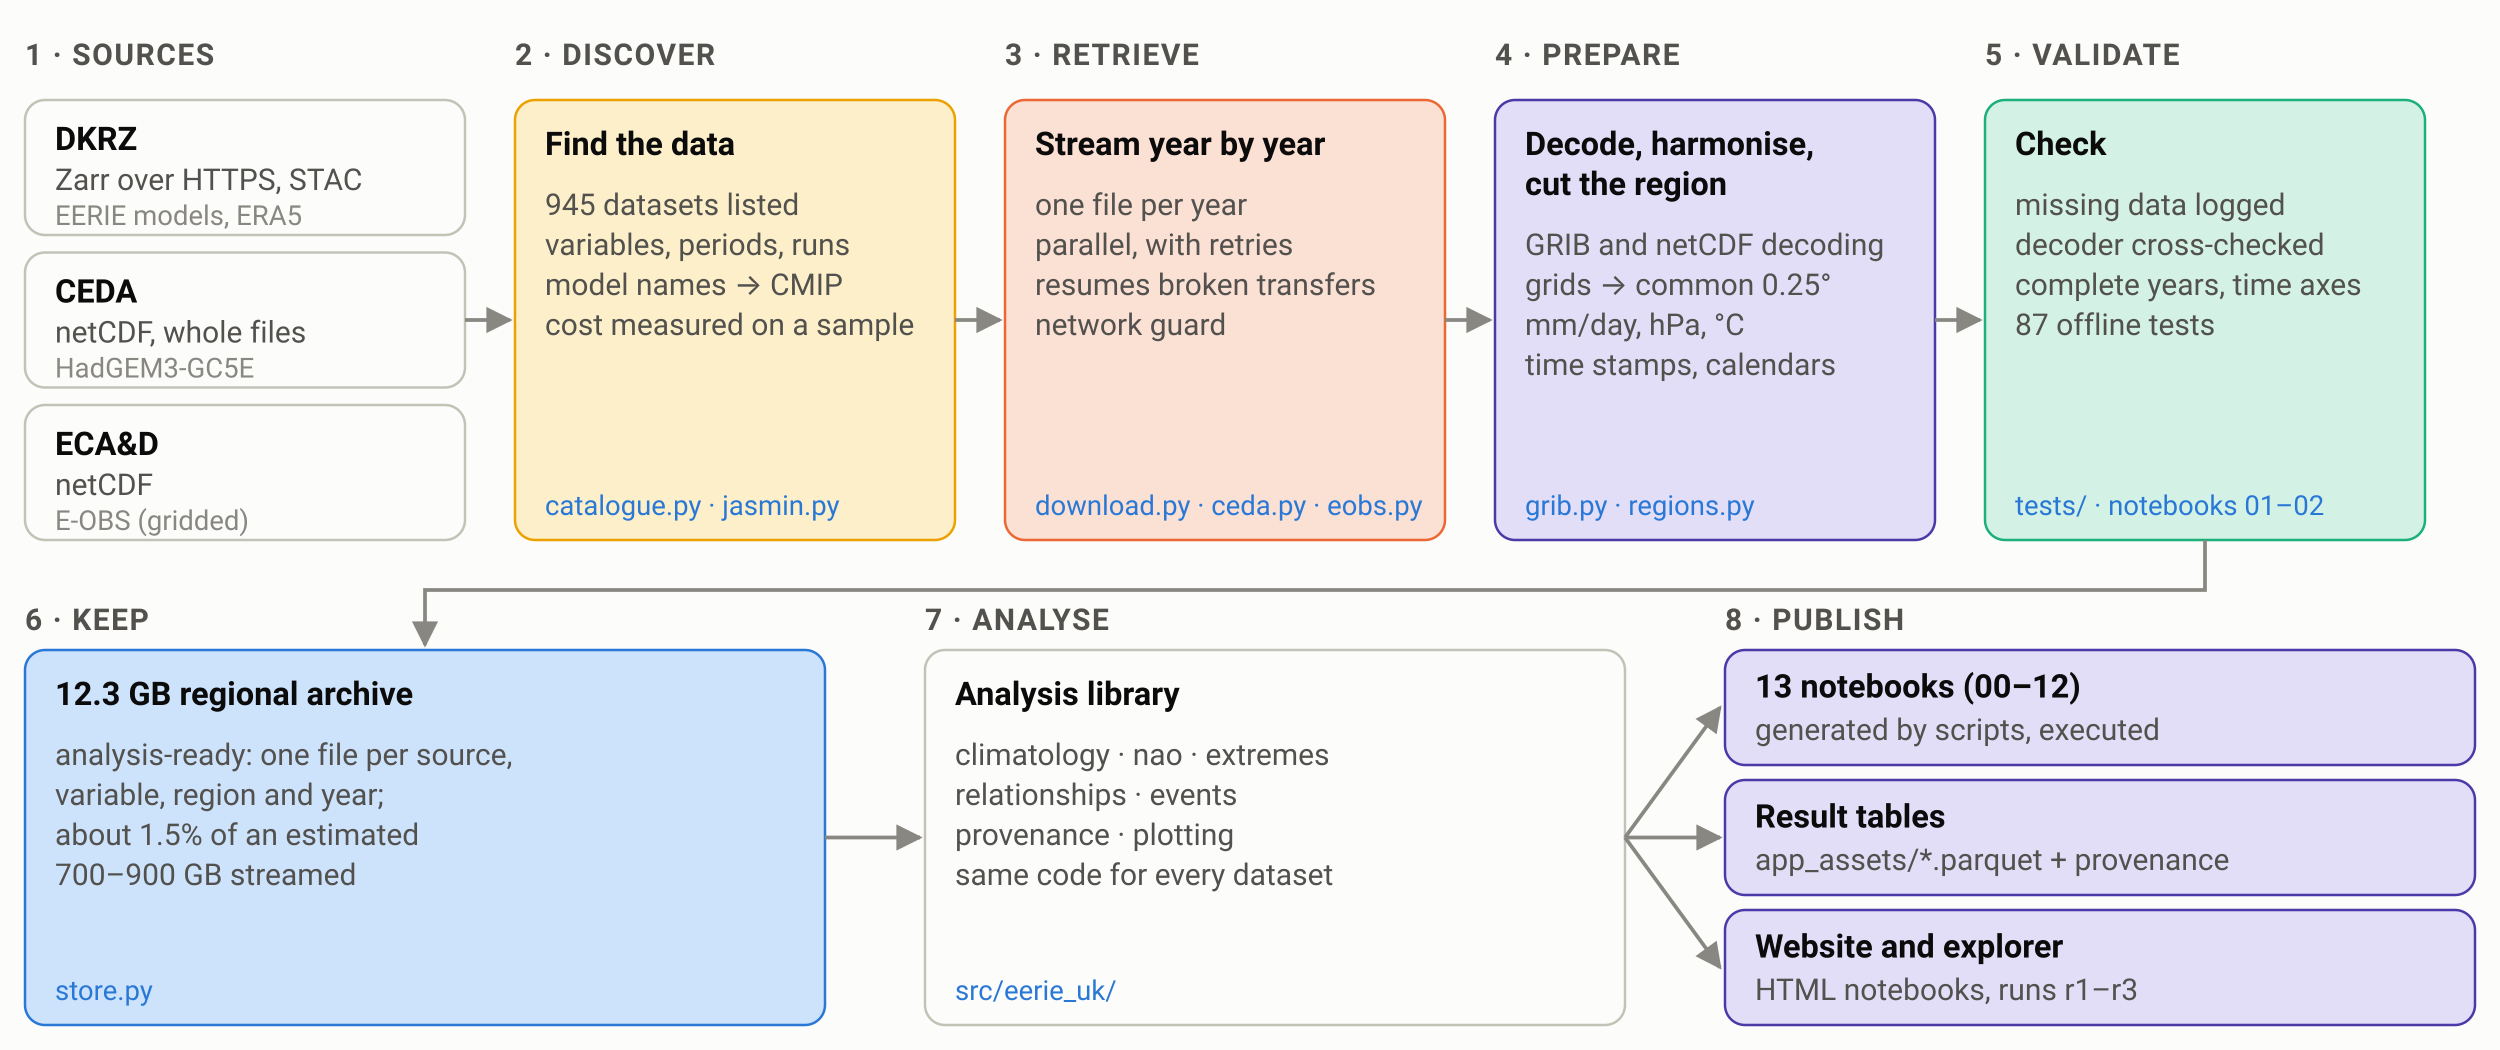
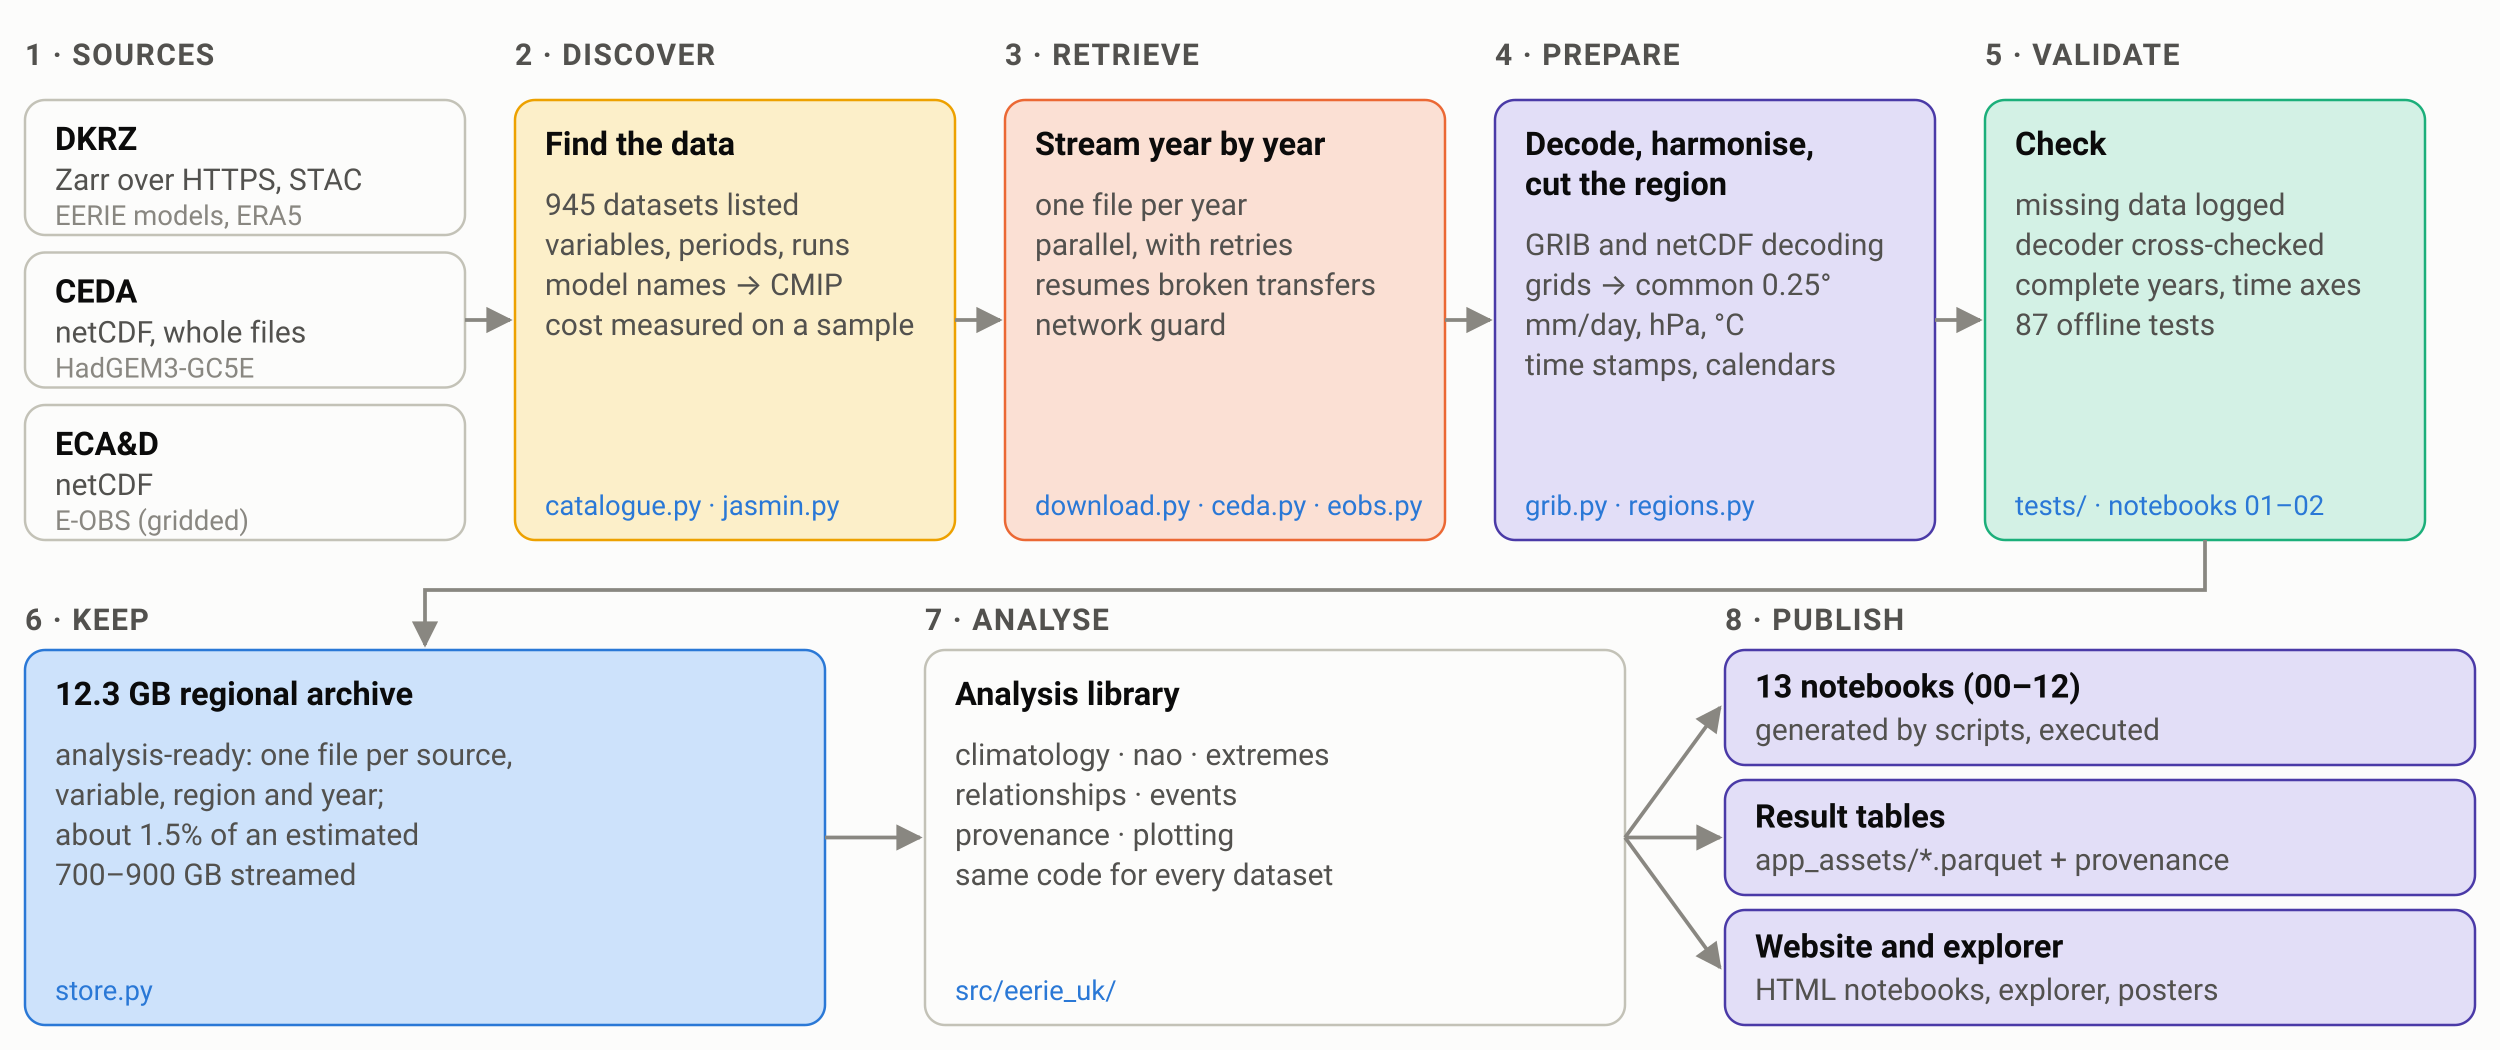
<svg xmlns="http://www.w3.org/2000/svg" font-family="system-ui, -apple-system, Segoe UI, Roboto, sans-serif" viewBox="0 0 1000 420" width="1000" height="420" role="img" aria-label="Pipeline: sources, discovery, retrieval, decoding and harmonising, validation, regional archive, analysis library and outputs">
  <defs>
    <marker id="arrow" viewBox="0 0 10 10" refX="9" refY="5" markerWidth="7" markerHeight="7" orient="auto-start-reverse">
      <path d="M0,0 L10,5 L0,10 z" fill="#898781" />
    </marker>
  </defs>
  <rect width="1000" height="420" fill="#fcfcfb" />
  <text x="10" y="26" font-size="12" font-weight="600" letter-spacing=".05em" fill="#52514e">1 · SOURCES</text>
  <text x="206" y="26" font-size="12" font-weight="600" letter-spacing=".05em" fill="#52514e">2 · DISCOVER</text>
  <text x="402" y="26" font-size="12" font-weight="600" letter-spacing=".05em" fill="#52514e">3 · RETRIEVE</text>
  <text x="598" y="26" font-size="12" font-weight="600" letter-spacing=".05em" fill="#52514e">4 · PREPARE</text>
  <text x="794" y="26" font-size="12" font-weight="600" letter-spacing=".05em" fill="#52514e">5 · VALIDATE</text>
  <rect x="10" y="40" width="176" height="54" rx="8" fill="#fcfcfb" stroke="#c3c2b7" />
  <text x="22" y="60" font-size="13" font-weight="600" fill="#0b0b0b">DKRZ</text>
  <text x="22" y="76" font-size="12" fill="#52514e">Zarr over HTTPS, STAC</text>
  <text x="22" y="90" font-size="11" fill="#898781">EERIE models, ERA5</text>
  <rect x="10" y="101" width="176" height="54" rx="8" fill="#fcfcfb" stroke="#c3c2b7" />
  <text x="22" y="121" font-size="13" font-weight="600" fill="#0b0b0b">CEDA</text>
  <text x="22" y="137" font-size="12" fill="#52514e">netCDF, whole files</text>
  <text x="22" y="151" font-size="11" fill="#898781">HadGEM3-GC5E</text>
  <rect x="10" y="162" width="176" height="54" rx="8" fill="#fcfcfb" stroke="#c3c2b7" />
  <text x="22" y="182" font-size="13" font-weight="600" fill="#0b0b0b">ECA&amp;D</text>
  <text x="22" y="198" font-size="12" fill="#52514e">netCDF</text>
  <text x="22" y="212" font-size="11" fill="#898781">E-OBS (gridded)</text>
  <rect x="206" y="40" width="176" height="176" rx="8" fill="#fcefc9" stroke="#eda100" />
  <text x="218" y="62" font-size="13" font-weight="600" fill="#0b0b0b">Find the data</text>
  <text x="218" y="86" font-size="12" fill="#52514e">945 datasets listed</text>
  <text x="218" y="102" font-size="12" fill="#52514e">variables, periods, runs</text>
  <text x="218" y="118" font-size="12" fill="#52514e">model names → CMIP</text>
  <text x="218" y="134" font-size="12" fill="#52514e">cost measured on a sample</text>
  <text x="218" y="206" font-size="11" fill="#2a78d6">catalogue.py · jasmin.py</text>
  <rect x="402" y="40" width="176" height="176" rx="8" fill="#fbe0d4" stroke="#eb6834" />
  <text x="414" y="62" font-size="13" font-weight="600" fill="#0b0b0b">Stream year by year</text>
  <text x="414" y="86" font-size="12" fill="#52514e">one file per year</text>
  <text x="414" y="102" font-size="12" fill="#52514e">parallel, with retries</text>
  <text x="414" y="118" font-size="12" fill="#52514e">resumes broken transfers</text>
  <text x="414" y="134" font-size="12" fill="#52514e">network guard</text>
  <text x="414" y="206" font-size="11" fill="#2a78d6">download.py · ceda.py · eobs.py</text>
  <rect x="598" y="40" width="176" height="176" rx="8" fill="#e2def7" stroke="#4a3aa7" />
  <text x="610" y="62" font-size="13" font-weight="600" fill="#0b0b0b">Decode, harmonise,</text>
  <text x="610" y="78" font-size="13" font-weight="600" fill="#0b0b0b">cut the region</text>
  <text x="610" y="102" font-size="12" fill="#52514e">GRIB and netCDF decoding</text>
  <text x="610" y="118" font-size="12" fill="#52514e">grids → common 0.25°</text>
  <text x="610" y="134" font-size="12" fill="#52514e">mm/day, hPa, °C</text>
  <text x="610" y="150" font-size="12" fill="#52514e">time stamps, calendars</text>
  <text x="610" y="206" font-size="11" fill="#2a78d6">grib.py · regions.py</text>
  <rect x="794" y="40" width="176" height="176" rx="8" fill="#d3f1e5" stroke="#1baf7a" />
  <text x="806" y="62" font-size="13" font-weight="600" fill="#0b0b0b">Check</text>
  <text x="806" y="86" font-size="12" fill="#52514e">missing data logged</text>
  <text x="806" y="102" font-size="12" fill="#52514e">decoder cross-checked</text>
  <text x="806" y="118" font-size="12" fill="#52514e">complete years, time axes</text>
  <text x="806" y="134" font-size="12" fill="#52514e">87 offline tests</text>
  <text x="806" y="206" font-size="11" fill="#2a78d6">tests/ · notebooks 01–02</text>
  <line x1="186" y1="128.0" x2="204" y2="128.0" stroke="#898781" stroke-width="1.5" marker-end="url(#arrow)" />
  <line x1="382" y1="128.0" x2="400" y2="128.0" stroke="#898781" stroke-width="1.5" marker-end="url(#arrow)" />
  <line x1="578" y1="128.0" x2="596" y2="128.0" stroke="#898781" stroke-width="1.5" marker-end="url(#arrow)" />
  <line x1="774" y1="128.0" x2="792" y2="128.0" stroke="#898781" stroke-width="1.5" marker-end="url(#arrow)" />
  <path d="M882.0 216 L882.0 236 L170 236 L170 258" fill="none" stroke="#898781" stroke-width="1.5" marker-end="url(#arrow)" />
  <text x="10" y="252" font-size="12" font-weight="600" letter-spacing=".05em" fill="#52514e">6 · KEEP</text>
  <text x="370" y="252" font-size="12" font-weight="600" letter-spacing=".05em" fill="#52514e">7 · ANALYSE</text>
  <text x="690" y="252" font-size="12" font-weight="600" letter-spacing=".05em" fill="#52514e">8 · PUBLISH</text>
  <rect x="10" y="260" width="320" height="150" rx="8" fill="#cde2fb" stroke="#2a78d6" />
  <text x="22" y="282" font-size="13" font-weight="600" fill="#0b0b0b">12.3 GB regional archive</text>
  <text x="22" y="306" font-size="12" fill="#52514e">analysis-ready: one file per source,</text>
  <text x="22" y="322" font-size="12" fill="#52514e">variable, region and year;</text>
  <text x="22" y="338" font-size="12" fill="#52514e">about 1.5% of an estimated</text>
  <text x="22" y="354" font-size="12" fill="#52514e">700–900 GB streamed</text>
  <text x="22" y="400" font-size="11" fill="#2a78d6">store.py</text>
  <rect x="370" y="260" width="280" height="150" rx="8" fill="#fcfcfb" stroke="#c3c2b7" />
  <text x="382" y="282" font-size="13" font-weight="600" fill="#0b0b0b">Analysis library</text>
  <text x="382" y="306" font-size="12" fill="#52514e">climatology · nao · extremes</text>
  <text x="382" y="322" font-size="12" fill="#52514e">relationships · events</text>
  <text x="382" y="338" font-size="12" fill="#52514e">provenance · plotting</text>
  <text x="382" y="354" font-size="12" fill="#52514e">same code for every dataset</text>
  <text x="382" y="400" font-size="11" fill="#2a78d6">src/eerie_uk/</text>
  <line x1="330" y1="335" x2="368" y2="335" stroke="#898781" stroke-width="1.5" marker-end="url(#arrow)" />
  <rect x="690" y="260" width="300" height="46" rx="8" fill="#e2def7" stroke="#4a3aa7" />
  <text x="702" y="279" font-size="13" font-weight="600" fill="#0b0b0b">13 notebooks (00–12)</text>
  <text x="702" y="296" font-size="12" fill="#52514e">generated by scripts, executed</text>
  <line x1="650" y1="335" x2="688" y2="283" stroke="#898781" stroke-width="1.5" marker-end="url(#arrow)" />
  <rect x="690" y="312" width="300" height="46" rx="8" fill="#e2def7" stroke="#4a3aa7" />
  <text x="702" y="331" font-size="13" font-weight="600" fill="#0b0b0b">Result tables</text>
  <text x="702" y="348" font-size="12" fill="#52514e">app_assets/*.parquet + provenance</text>
  <line x1="650" y1="335" x2="688" y2="335" stroke="#898781" stroke-width="1.5" marker-end="url(#arrow)" />
  <rect x="690" y="364" width="300" height="46" rx="8" fill="#e2def7" stroke="#4a3aa7" />
  <text x="702" y="383" font-size="13" font-weight="600" fill="#0b0b0b">Website and explorer</text>
-   <text x="702" y="400" font-size="12" fill="#52514e">HTML notebooks, runs r1–r3</text>
+   <text x="702" y="400" font-size="12" fill="#52514e">HTML notebooks, explorer, posters</text>
  <line x1="650" y1="335" x2="688" y2="387" stroke="#898781" stroke-width="1.5" marker-end="url(#arrow)" />
</svg>
